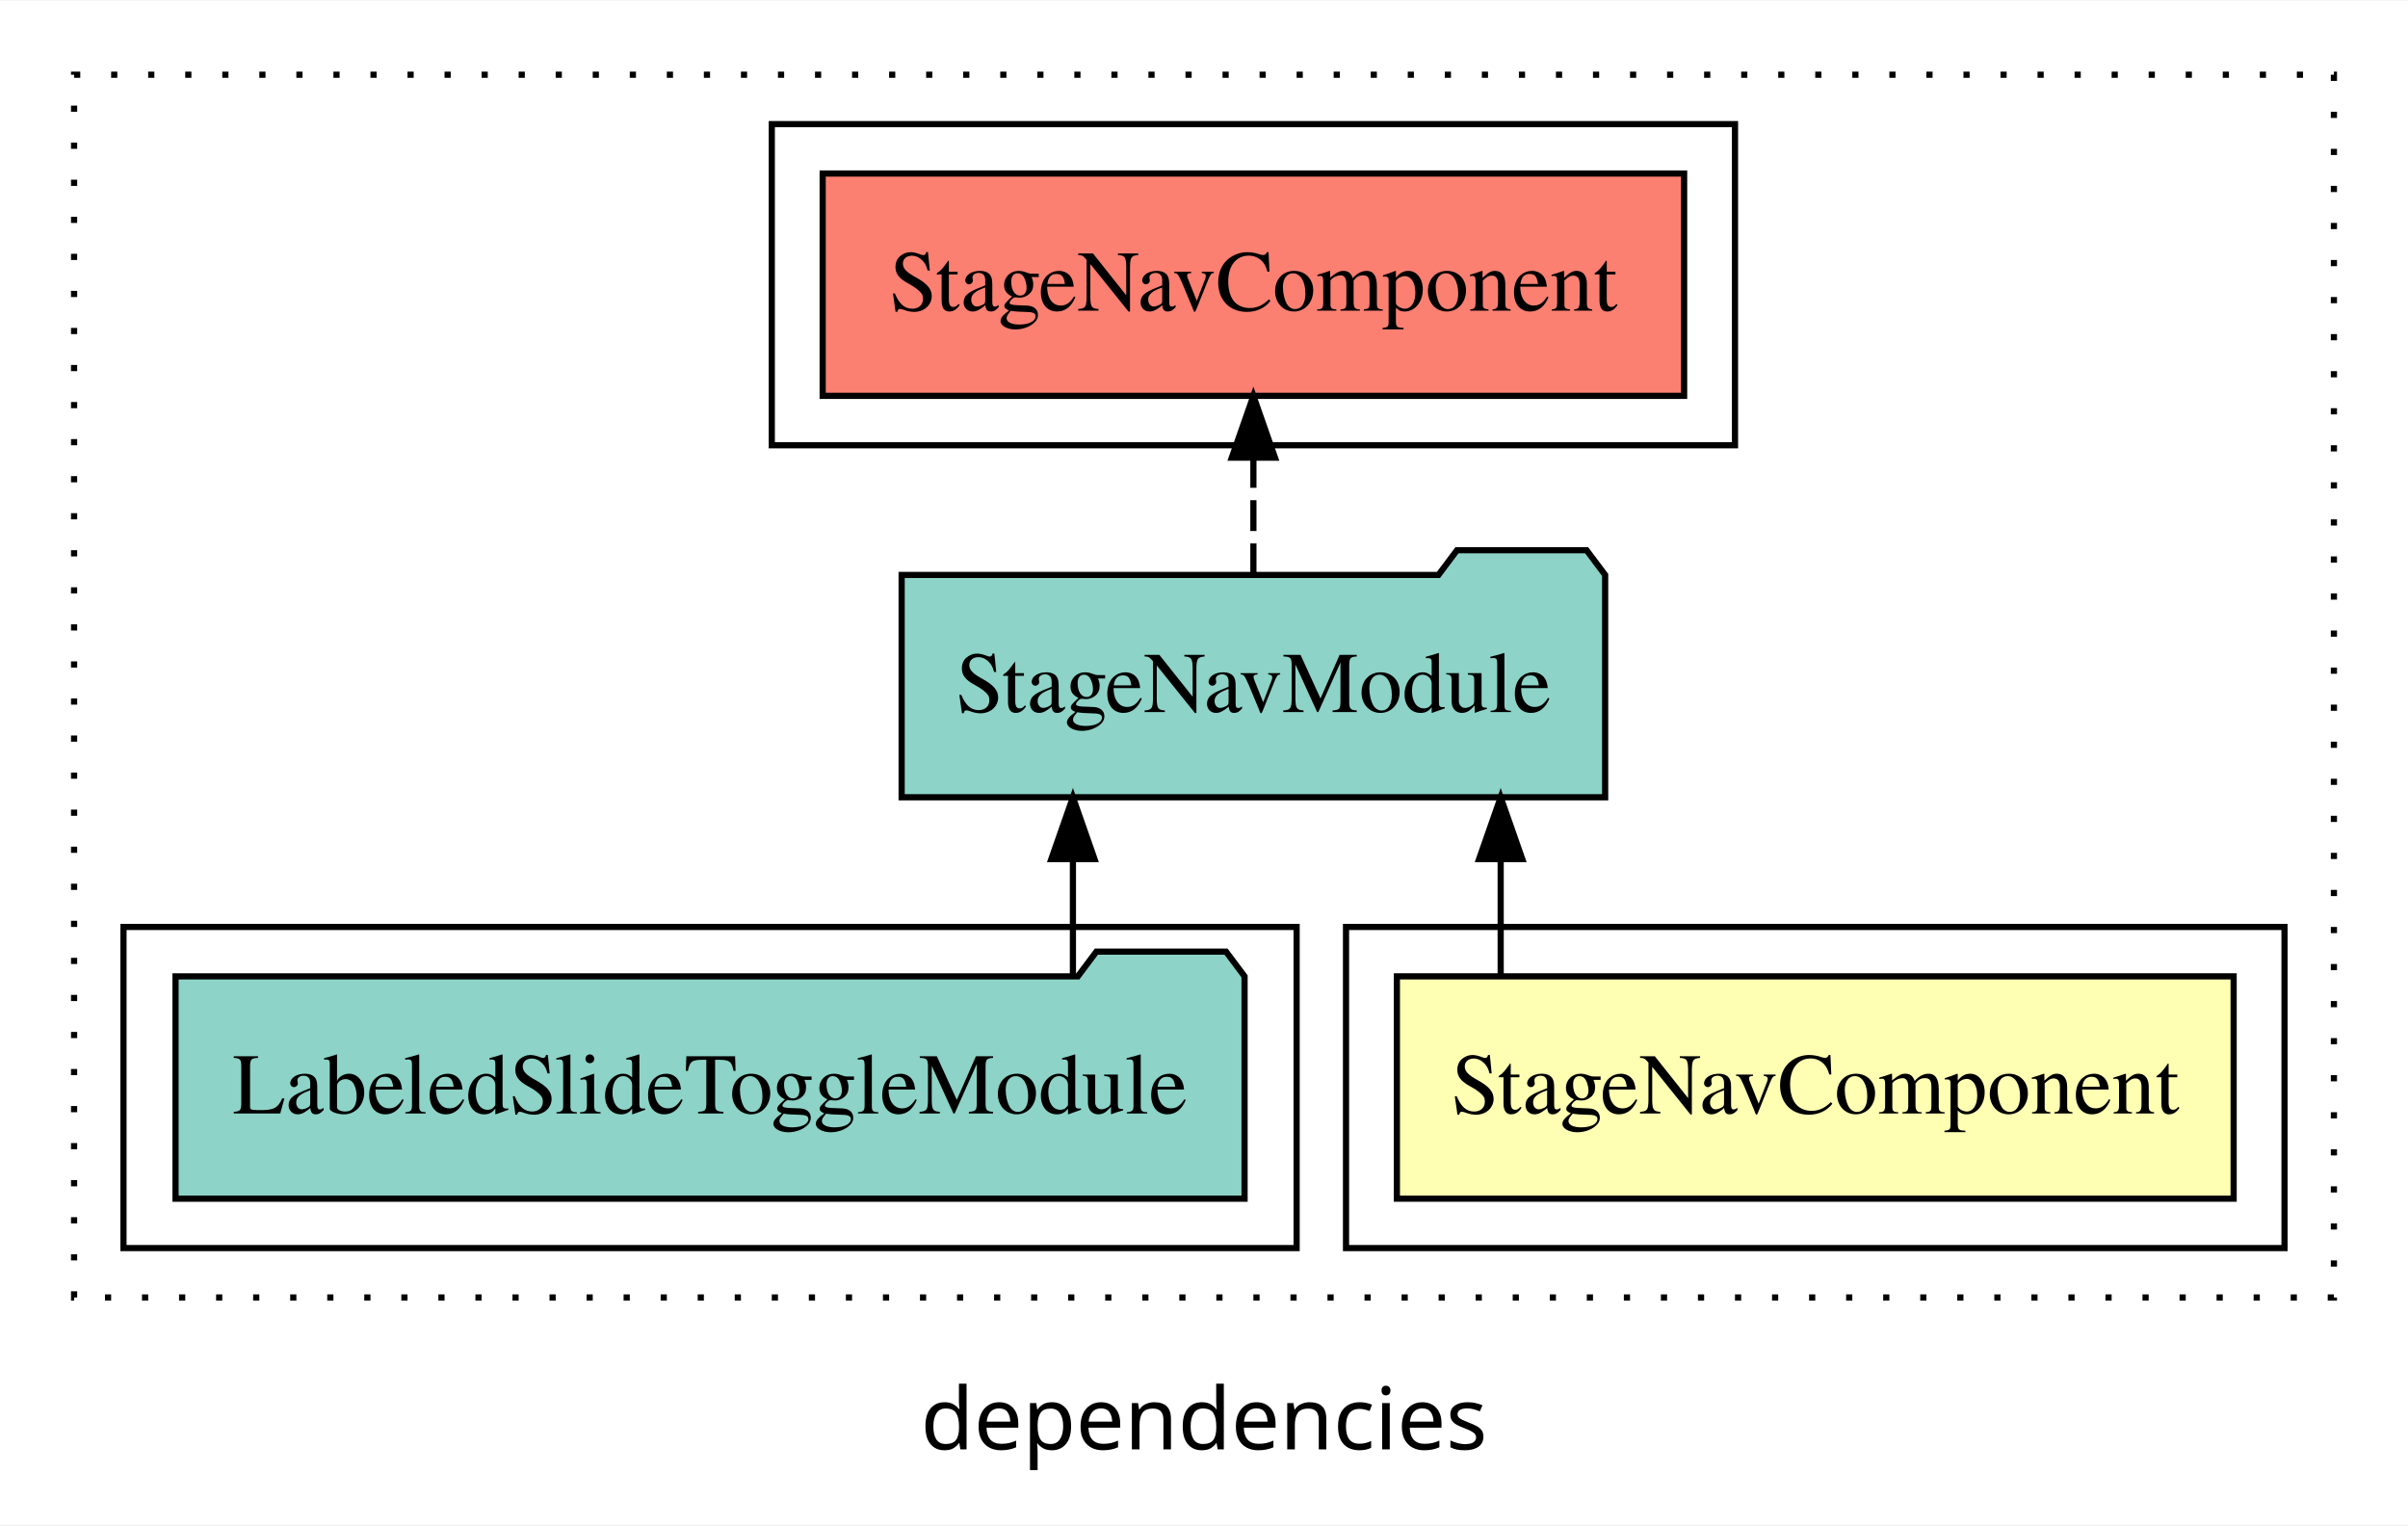
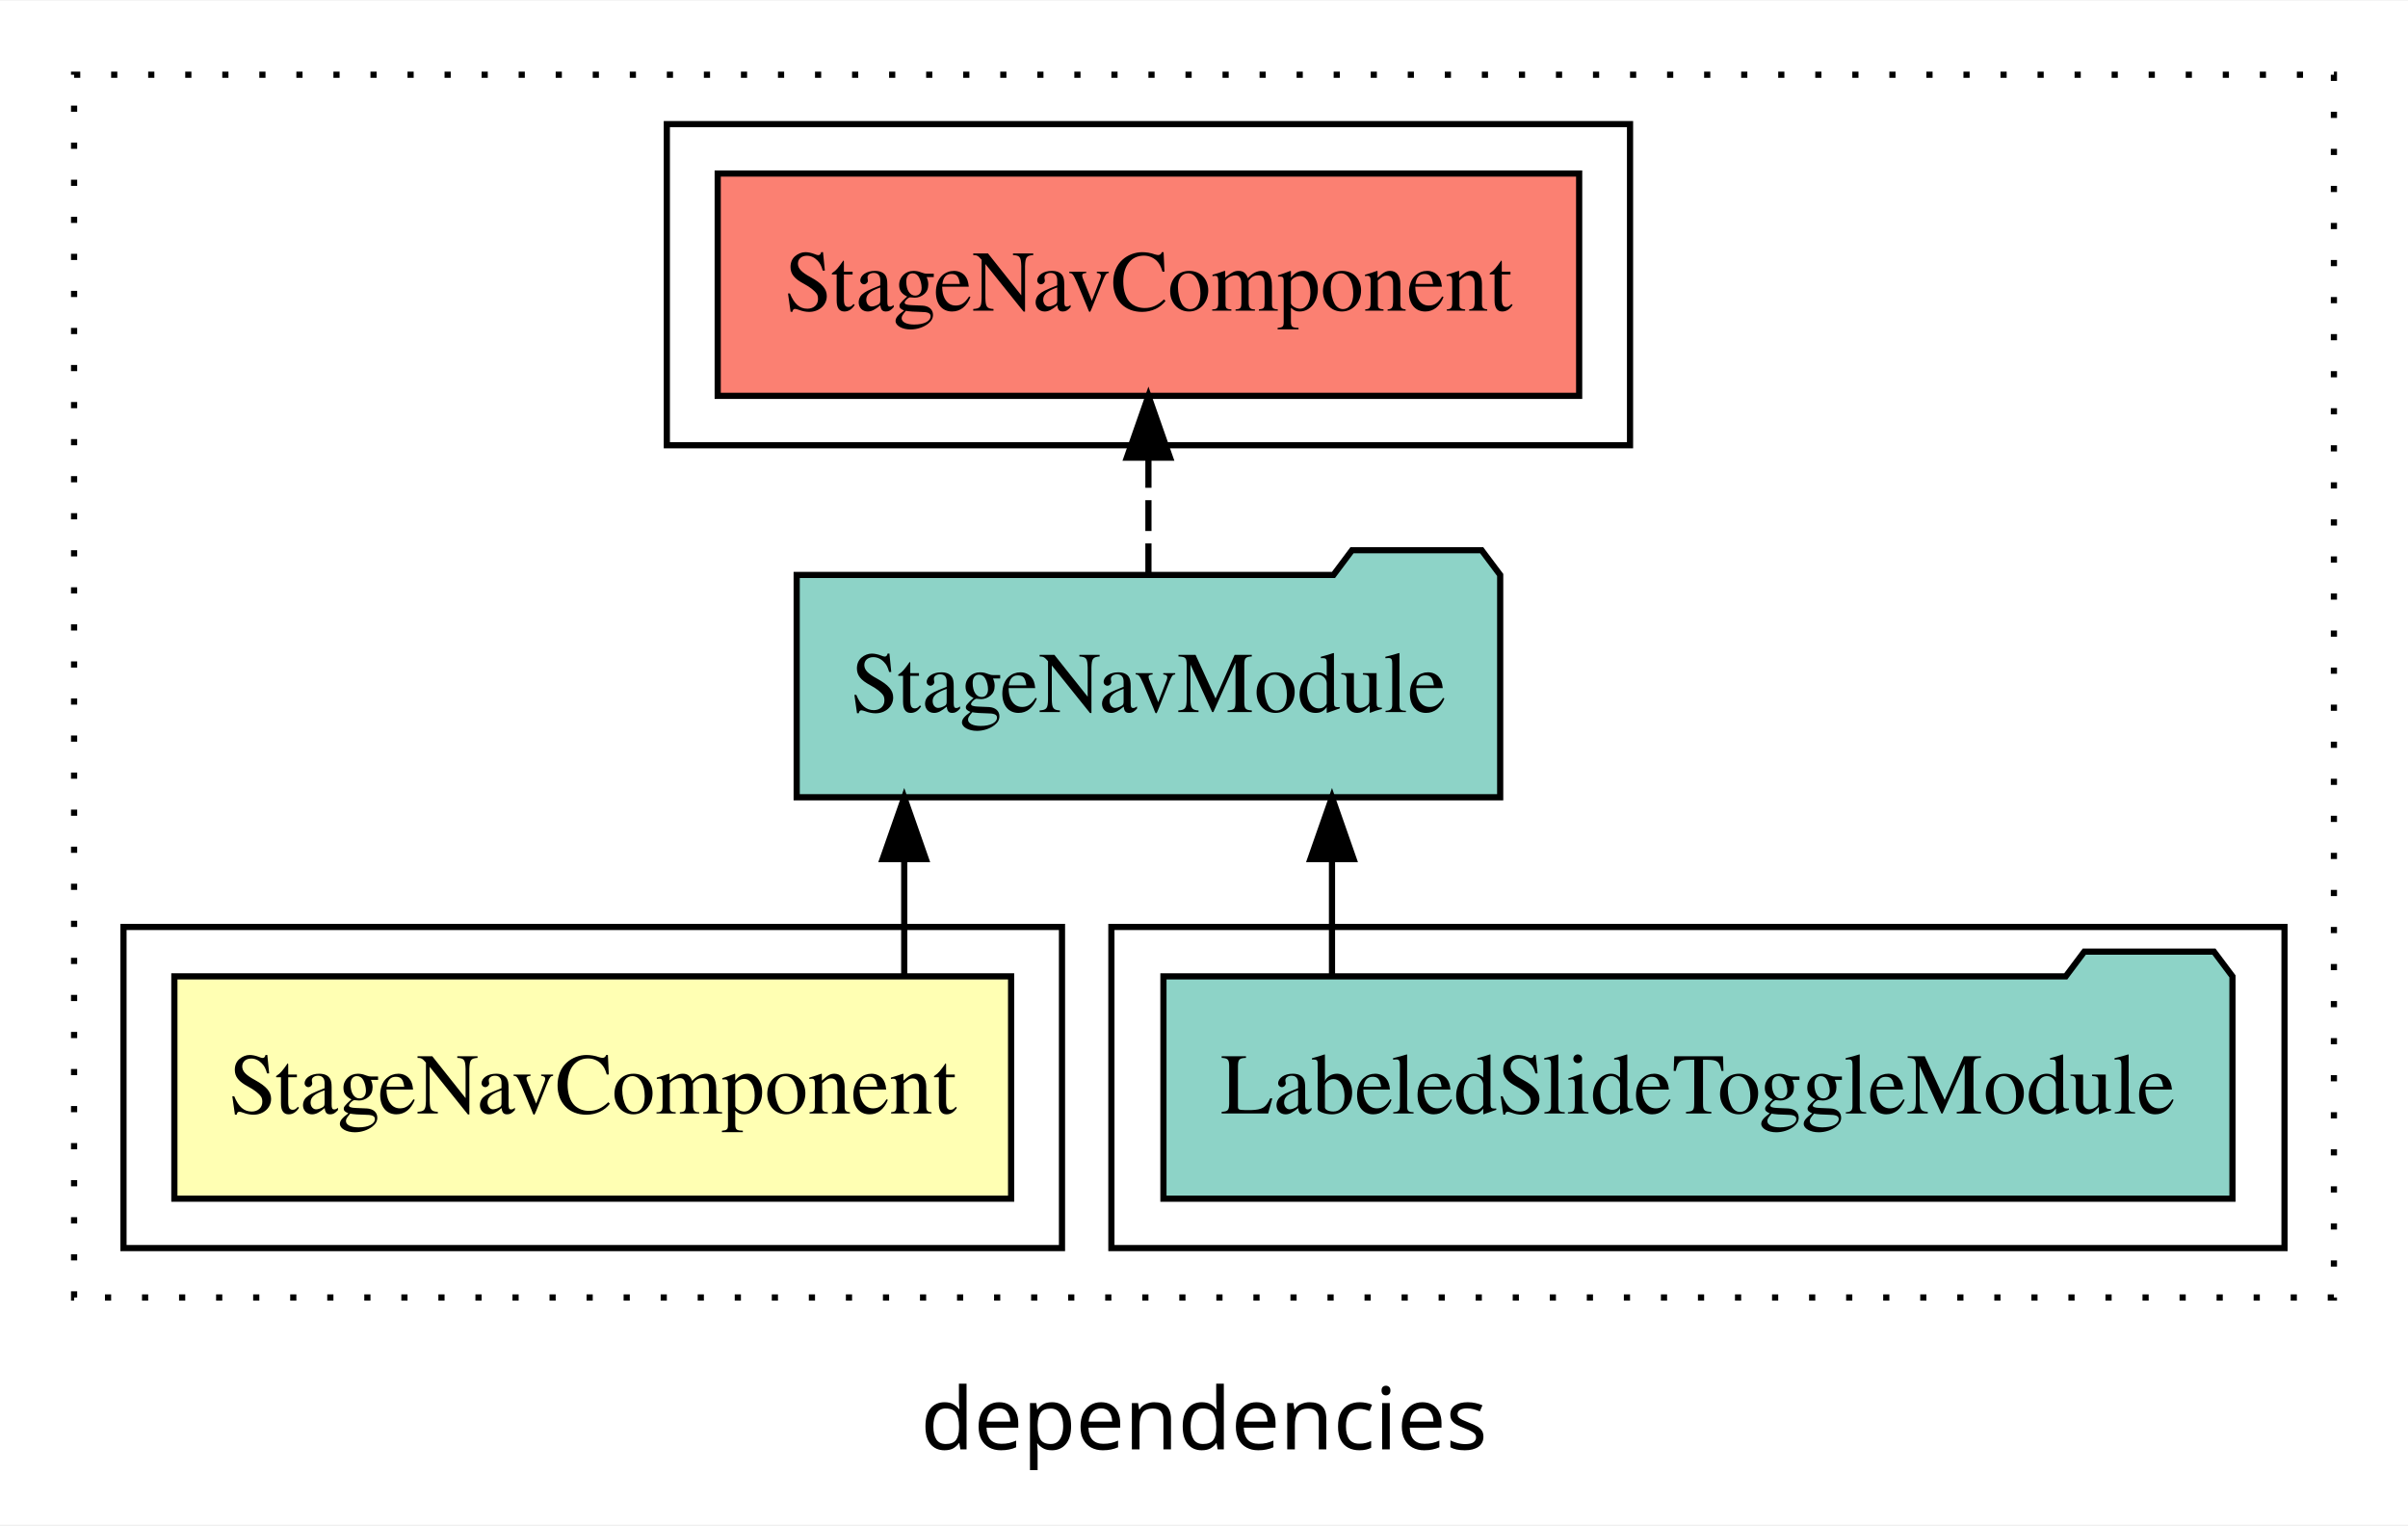
<svg xmlns="http://www.w3.org/2000/svg" width="390pt" height="247pt" viewBox="0.00 0.00 390.00 246.80">
  <g id="graph0" class="graph" transform="scale(1 1) rotate(0) translate(4 242.8)">
    <polygon fill="white" stroke="transparent" points="-4,4 -4,-242.8 386,-242.8 386,4 -4,4" />
    <text text-anchor="middle" x="191" y="-8.2" font-family="sans-serif" font-size="14.00">dependencies</text>
    <g id="clust1" class="cluster">
      <polygon fill="none" stroke="black" stroke-dasharray="1,5" points="8,-32.8 8,-230.8 374,-230.8 374,-32.8 8,-32.8" />
    </g>
+     <g id="clust4" class="cluster">
+       <polygon fill="none" stroke="black" points="176,-40.8 176,-92.8 366,-92.8 366,-40.8 176,-40.8" />
+     </g>
    <g id="clust5" class="cluster">
-       <polygon fill="none" stroke="black" points="121,-170.8 121,-222.8 277,-222.8 277,-170.8 121,-170.8" />
+       <polygon fill="none" stroke="black" points="104,-170.8 104,-222.8 260,-222.8 260,-170.8 104,-170.8" />
    </g>
    <g id="clust2" class="cluster">
-       <polygon fill="none" stroke="black" points="214,-40.8 214,-92.8 366,-92.8 366,-40.8 214,-40.8" />
-     </g>
-     <g id="clust4" class="cluster">
-       <polygon fill="none" stroke="black" points="16,-40.8 16,-92.8 206,-92.8 206,-40.8 16,-40.8" />
+       <polygon fill="none" stroke="black" points="16,-40.8 16,-92.8 168,-92.8 168,-40.8 16,-40.8" />
    </g>
    <g id="node1" class="node">
-       <polygon fill="#ffffb3" stroke="black" points="357.76,-84.8 222.24,-84.8 222.24,-48.8 357.76,-48.8 357.76,-84.8" />
-       <text text-anchor="middle" x="290" y="-62.6" font-family="Times,serif" font-size="14.00">StageNavComponent</text>
+       <polygon fill="#ffffb3" stroke="black" points="159.76,-84.8 24.24,-84.8 24.24,-48.8 159.76,-48.8 159.76,-84.8" />
+       <text text-anchor="middle" x="92" y="-62.6" font-family="Times,serif" font-size="14.00">StageNavComponent</text>
    </g>
    <g id="node2" class="node">
-       <polygon fill="#8dd3c7" stroke="black" points="255.97,-149.8 252.97,-153.8 231.97,-153.8 228.97,-149.8 142.03,-149.8 142.03,-113.8 255.97,-113.8 255.97,-149.8" />
-       <text text-anchor="middle" x="199" y="-127.6" font-family="Times,serif" font-size="14.00">StageNavModule</text>
+       <polygon fill="#8dd3c7" stroke="black" points="238.97,-149.8 235.97,-153.8 214.97,-153.8 211.97,-149.8 125.03,-149.8 125.03,-113.8 238.97,-113.8 238.97,-149.8" />
+       <text text-anchor="middle" x="182" y="-127.6" font-family="Times,serif" font-size="14.00">StageNavModule</text>
    </g>
    <g id="edge1" class="edge">
-       <path fill="none" stroke="black" d="M239.05,-84.91C239.05,-84.91 239.05,-103.79 239.05,-103.79" />
-       <polygon fill="black" stroke="black" points="235.55,-103.79 239.05,-113.79 242.55,-103.79 235.55,-103.79" />
+       <path fill="none" stroke="black" d="M142.45,-84.91C142.45,-84.91 142.45,-103.79 142.45,-103.79" />
+       <polygon fill="black" stroke="black" points="138.95,-103.79 142.45,-113.79 145.95,-103.79 138.95,-103.79" />
    </g>
    <g id="node4" class="node">
-       <polygon fill="#fb8072" stroke="black" points="268.76,-214.8 129.24,-214.8 129.24,-178.8 268.76,-178.8 268.76,-214.8" />
-       <text text-anchor="middle" x="199" y="-192.6" font-family="Times,serif" font-size="14.00">StageNavComponent </text>
+       <polygon fill="#fb8072" stroke="black" points="251.76,-214.8 112.24,-214.8 112.24,-178.8 251.76,-178.8 251.76,-214.8" />
+       <text text-anchor="middle" x="182" y="-192.6" font-family="Times,serif" font-size="14.00">StageNavComponent </text>
    </g>
    <g id="edge3" class="edge">
-       <path fill="none" stroke="black" stroke-dasharray="5,2" d="M199,-149.91C199,-149.91 199,-168.79 199,-168.79" />
-       <polygon fill="black" stroke="black" points="195.5,-168.79 199,-178.79 202.5,-168.79 195.5,-168.79" />
+       <path fill="none" stroke="black" stroke-dasharray="5,2" d="M182,-149.91C182,-149.91 182,-168.79 182,-168.79" />
+       <polygon fill="black" stroke="black" points="178.5,-168.79 182,-178.79 185.5,-168.79 178.5,-168.79" />
    </g>
    <g id="node3" class="node">
-       <polygon fill="#8dd3c7" stroke="black" points="197.57,-84.8 194.57,-88.8 173.57,-88.8 170.57,-84.8 24.43,-84.8 24.43,-48.8 197.57,-48.8 197.57,-84.8" />
-       <text text-anchor="middle" x="111" y="-62.6" font-family="Times,serif" font-size="14.00">LabeledSlideToggleModule</text>
+       <polygon fill="#8dd3c7" stroke="black" points="357.57,-84.8 354.57,-88.8 333.57,-88.8 330.57,-84.8 184.43,-84.8 184.43,-48.8 357.57,-48.8 357.57,-84.8" />
+       <text text-anchor="middle" x="271" y="-62.6" font-family="Times,serif" font-size="14.00">LabeledSlideToggleModule</text>
    </g>
    <g id="edge2" class="edge">
-       <path fill="none" stroke="black" d="M169.77,-84.91C169.77,-84.91 169.77,-103.79 169.77,-103.79" />
-       <polygon fill="black" stroke="black" points="166.27,-103.79 169.77,-113.79 173.27,-103.79 166.27,-103.79" />
+       <path fill="none" stroke="black" d="M211.73,-84.91C211.73,-84.91 211.73,-103.79 211.73,-103.79" />
+       <polygon fill="black" stroke="black" points="208.23,-103.79 211.73,-113.79 215.23,-103.79 208.23,-103.79" />
    </g>
  </g>
</svg>
